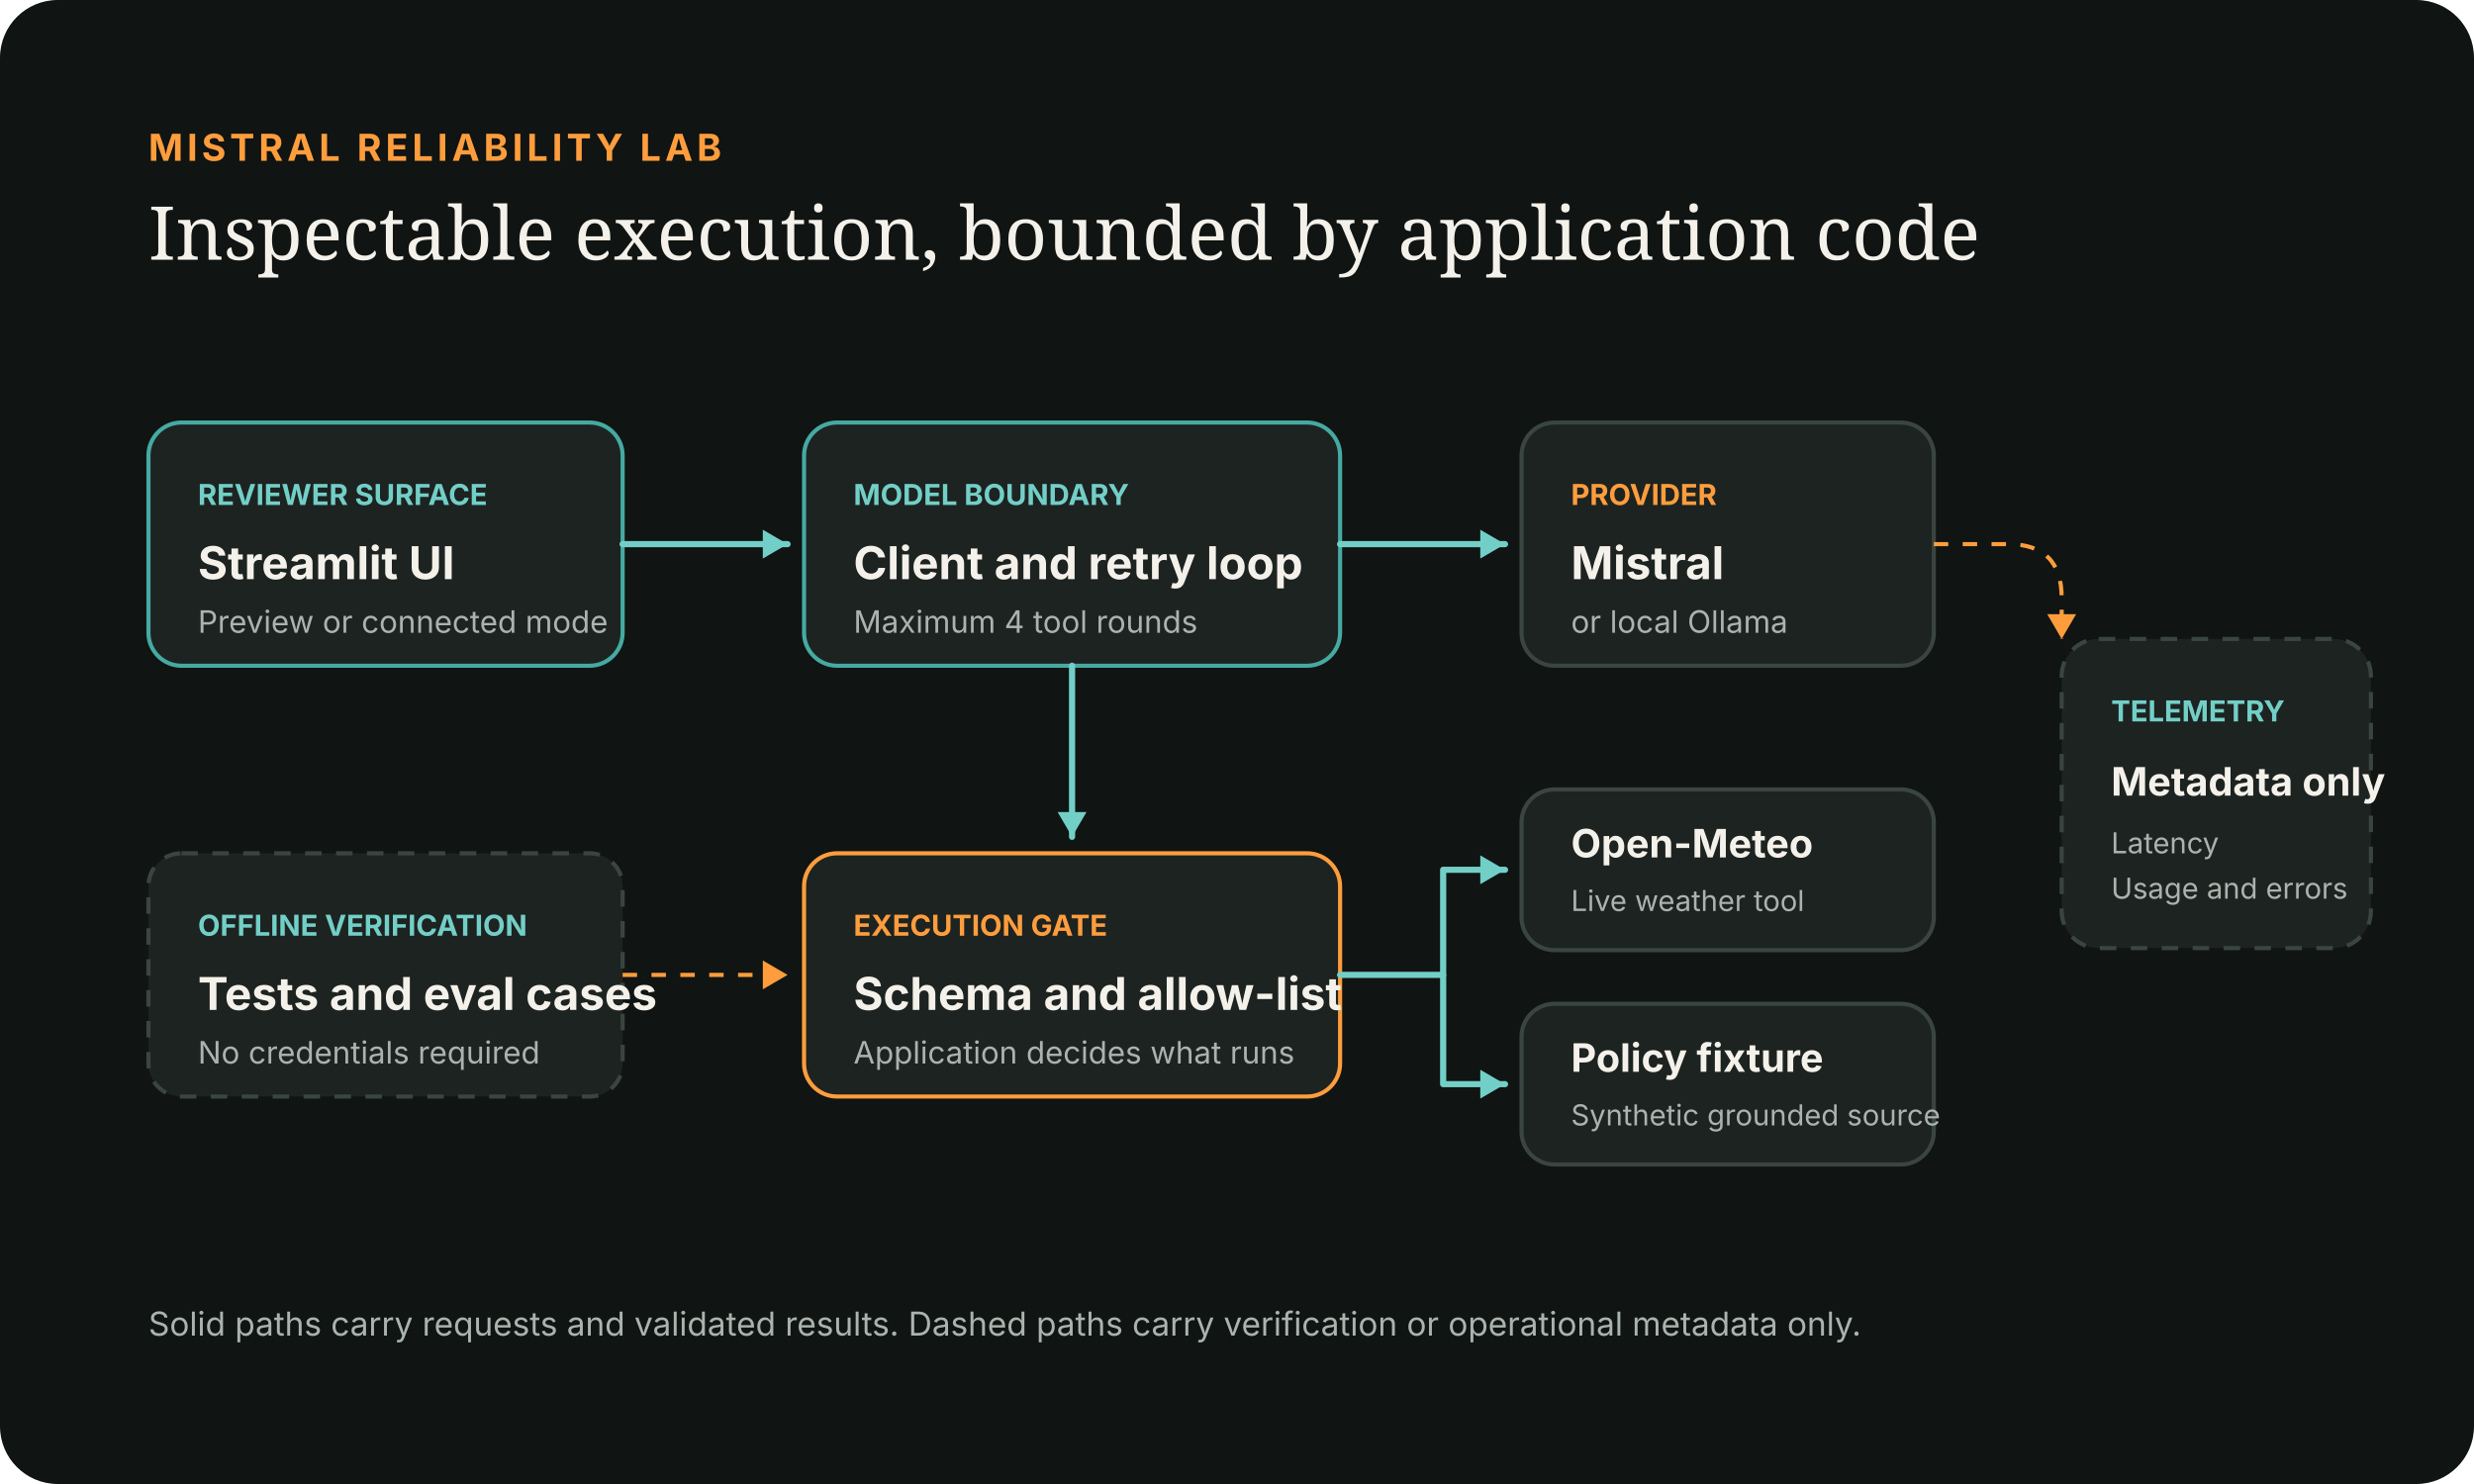
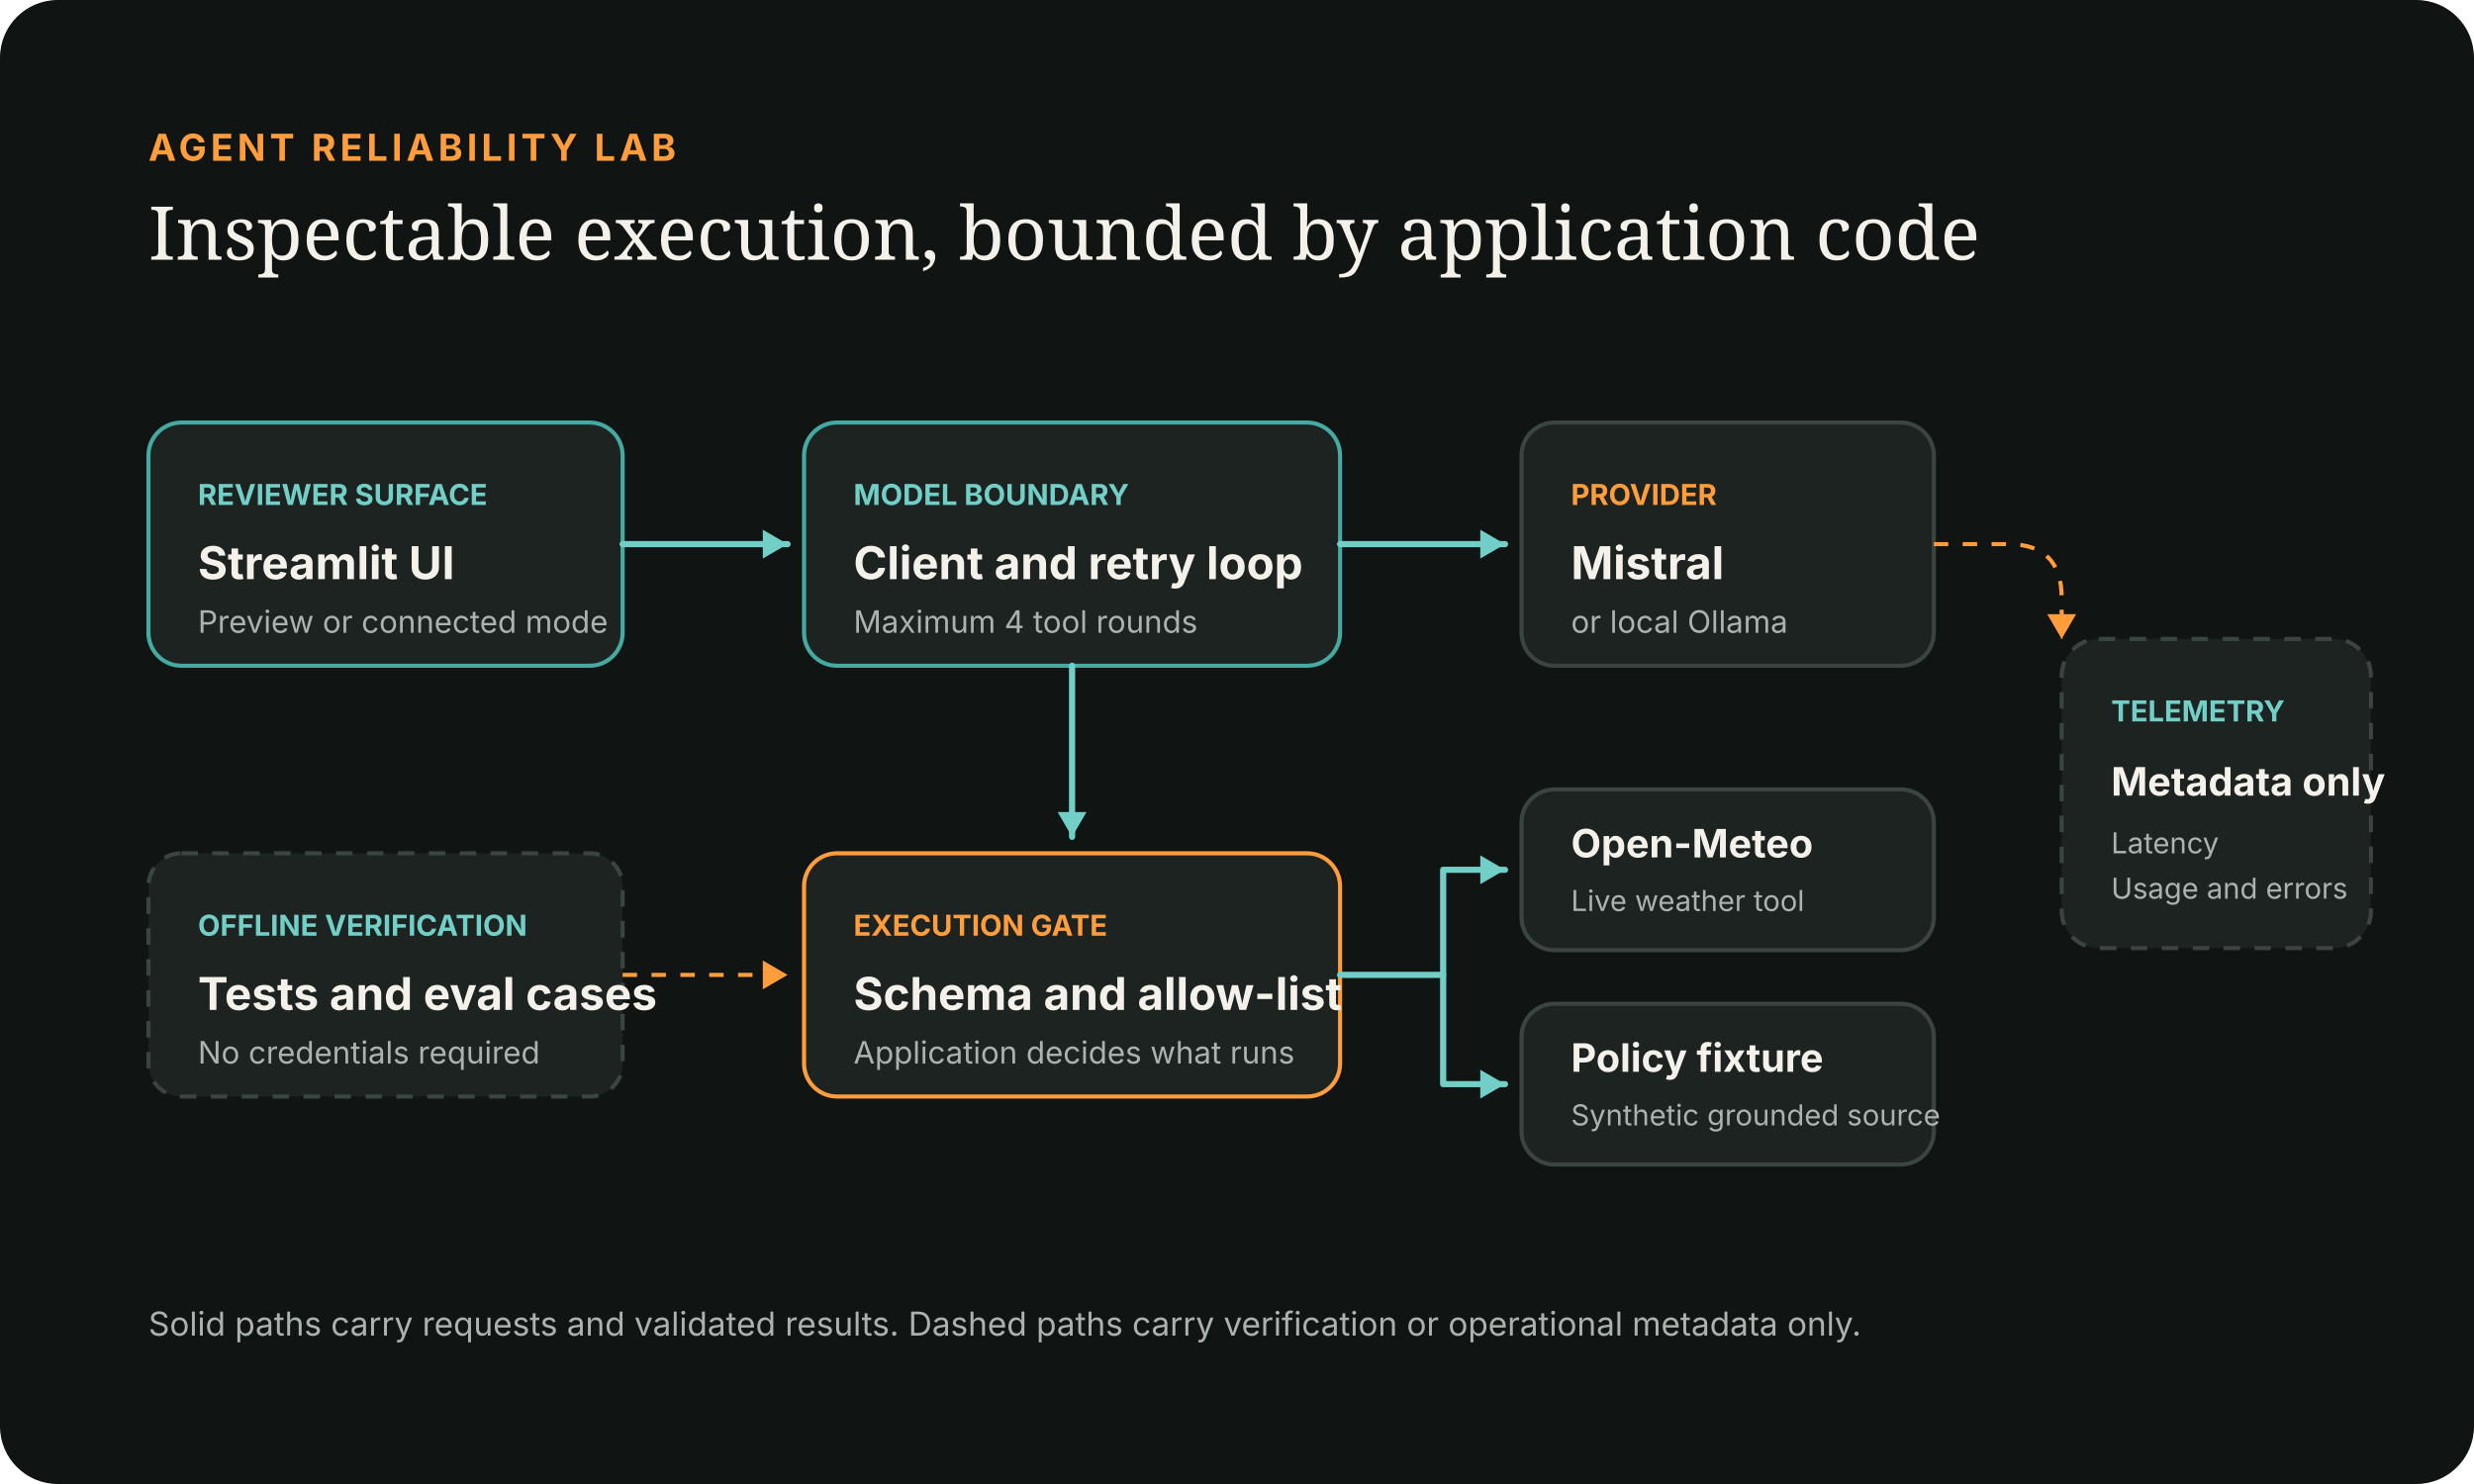
<svg xmlns="http://www.w3.org/2000/svg" width="1200" height="720" viewBox="0 0 1200 720" role="img" aria-labelledby="title desc">
  <rect width="1200" height="720" rx="28" fill="#101412" />
-   <text x="72" y="78" fill="#ff9d3d" font-family="Inter,Arial,sans-serif" font-size="18" font-weight="700" letter-spacing="2">MISTRAL RELIABILITY LAB</text>
+   <text x="72" y="78" fill="#ff9d3d" font-family="Inter,Arial,sans-serif" font-size="18" font-weight="700" letter-spacing="2">AGENT RELIABILITY LAB</text>
  <text x="72" y="126" fill="#f4f1ea" font-family="Georgia,serif" font-size="36">Inspectable execution, bounded by application code</text>
  <g font-family="Inter,Arial,sans-serif">
    <rect x="72" y="205" width="230" height="118" rx="16" fill="#1d2321" stroke="#45aaa2" stroke-width="2" />
    <text x="96" y="245" fill="#72cfc7" font-size="14" font-weight="700">REVIEWER SURFACE</text>
    <text x="96" y="281" fill="#f4f1ea" font-size="22" font-weight="700">Streamlit UI</text>
    <text x="96" y="307" fill="#aab3ae" font-size="15">Preview or connected mode</text>
    <rect x="390" y="205" width="260" height="118" rx="16" fill="#1d2321" stroke="#45aaa2" stroke-width="2" />
    <text x="414" y="245" fill="#72cfc7" font-size="14" font-weight="700">MODEL BOUNDARY</text>
    <text x="414" y="281" fill="#f4f1ea" font-size="22" font-weight="700">Client and retry loop</text>
    <text x="414" y="307" fill="#aab3ae" font-size="15">Maximum 4 tool rounds</text>
    <rect x="738" y="205" width="200" height="118" rx="16" fill="#1d2321" stroke="#3a4540" stroke-width="2" />
    <text x="762" y="245" fill="#ff9d3d" font-size="14" font-weight="700">PROVIDER</text>
    <text x="762" y="281" fill="#f4f1ea" font-size="22" font-weight="700">Mistral</text>
    <text x="762" y="307" fill="#aab3ae" font-size="15">or local Ollama</text>
    <rect x="390" y="414" width="260" height="118" rx="16" fill="#1d2321" stroke="#ff9d3d" stroke-width="2" />
    <text x="414" y="454" fill="#ff9d3d" font-size="14" font-weight="700">EXECUTION GATE</text>
    <text x="414" y="490" fill="#f4f1ea" font-size="22" font-weight="700">Schema and allow-list</text>
    <text x="414" y="516" fill="#aab3ae" font-size="15">Application decides what runs</text>
    <rect x="738" y="383" width="200" height="78" rx="16" fill="#1d2321" stroke="#3a4540" stroke-width="2" />
    <text x="762" y="416" fill="#f4f1ea" font-size="19" font-weight="700">Open-Meteo</text>
    <text x="762" y="442" fill="#aab3ae" font-size="14">Live weather tool</text>
    <rect x="738" y="487" width="200" height="78" rx="16" fill="#1d2321" stroke="#3a4540" stroke-width="2" />
    <text x="762" y="520" fill="#f4f1ea" font-size="19" font-weight="700">Policy fixture</text>
    <text x="762" y="546" fill="#aab3ae" font-size="14">Synthetic grounded source</text>
    <rect x="72" y="414" width="230" height="118" rx="16" fill="#1d2321" stroke="#3a4540" stroke-width="2" stroke-dasharray="8 7" />
    <text x="96" y="454" fill="#72cfc7" font-size="14" font-weight="700">OFFLINE VERIFICATION</text>
    <text x="96" y="490" fill="#f4f1ea" font-size="22" font-weight="700">Tests and eval cases</text>
    <text x="96" y="516" fill="#aab3ae" font-size="15">No credentials required</text>
    <rect x="1000" y="310" width="150" height="150" rx="18" fill="#1d2321" stroke="#3a4540" stroke-width="2" stroke-dasharray="8 7" />
    <text x="1024" y="350" fill="#72cfc7" font-size="14" font-weight="700">TELEMETRY</text>
    <text x="1024" y="386" fill="#f4f1ea" font-size="19" font-weight="700">Metadata only</text>
    <text x="1024" y="414" fill="#aab3ae" font-size="14">Latency</text>
    <text x="1024" y="436" fill="#aab3ae" font-size="14">Usage and errors</text>
  </g>
  <g fill="none" stroke="#72cfc7" stroke-width="3" stroke-linecap="round" stroke-linejoin="round">
    <path d="M302 264H382" />
    <path d="M650 264H730" />
    <path d="M520 323V406" />
    <path d="M650 473H700V422H730" />
    <path d="M700 473V526H730" />
  </g>
  <g fill="#72cfc7">
    <path d="M382 264l-12-7v14z" />
    <path d="M730 264l-12-7v14z" />
    <path d="M520 406l-7-12h14z" />
    <path d="M730 422l-12-7v14z" />
    <path d="M730 526l-12-7v14z" />
  </g>
  <g fill="none" stroke="#ff9d3d" stroke-width="2" stroke-dasharray="7 7">
    <path d="M302 473H382" />
    <path d="M938 264H974Q1000 264 1000 290V310" />
  </g>
  <g fill="#ff9d3d">
    <path d="M382 473l-12-7v14z" />
    <path d="M1000 310l-7-12h14z" />
  </g>
  <text x="72" y="648" fill="#aab3ae" font-family="Inter,Arial,sans-serif" font-size="16">Solid paths carry requests and validated results. Dashed paths carry verification or operational metadata only.</text>
</svg>
